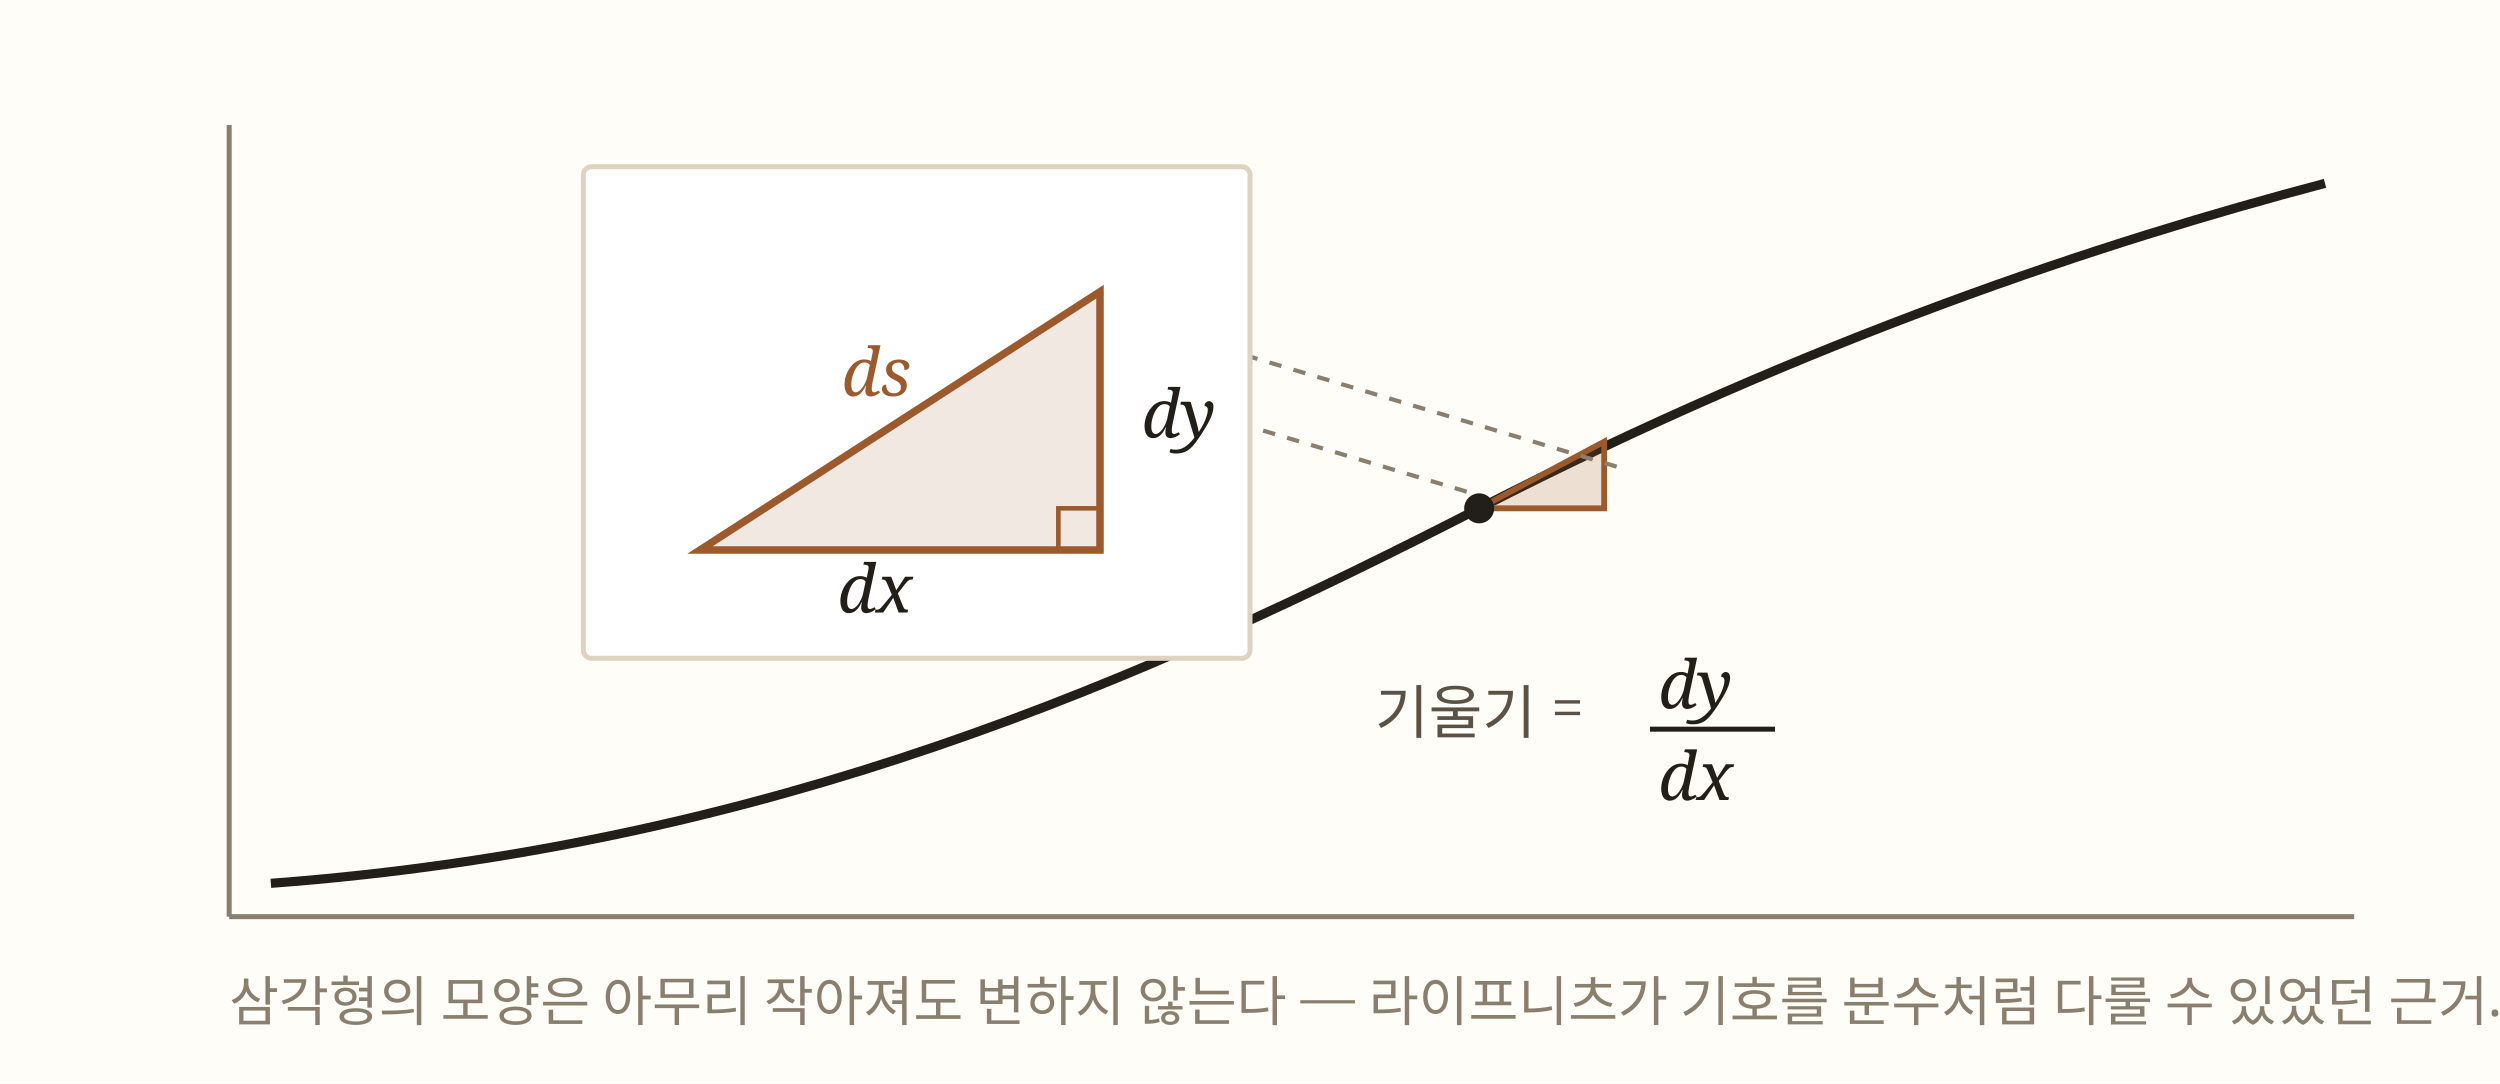
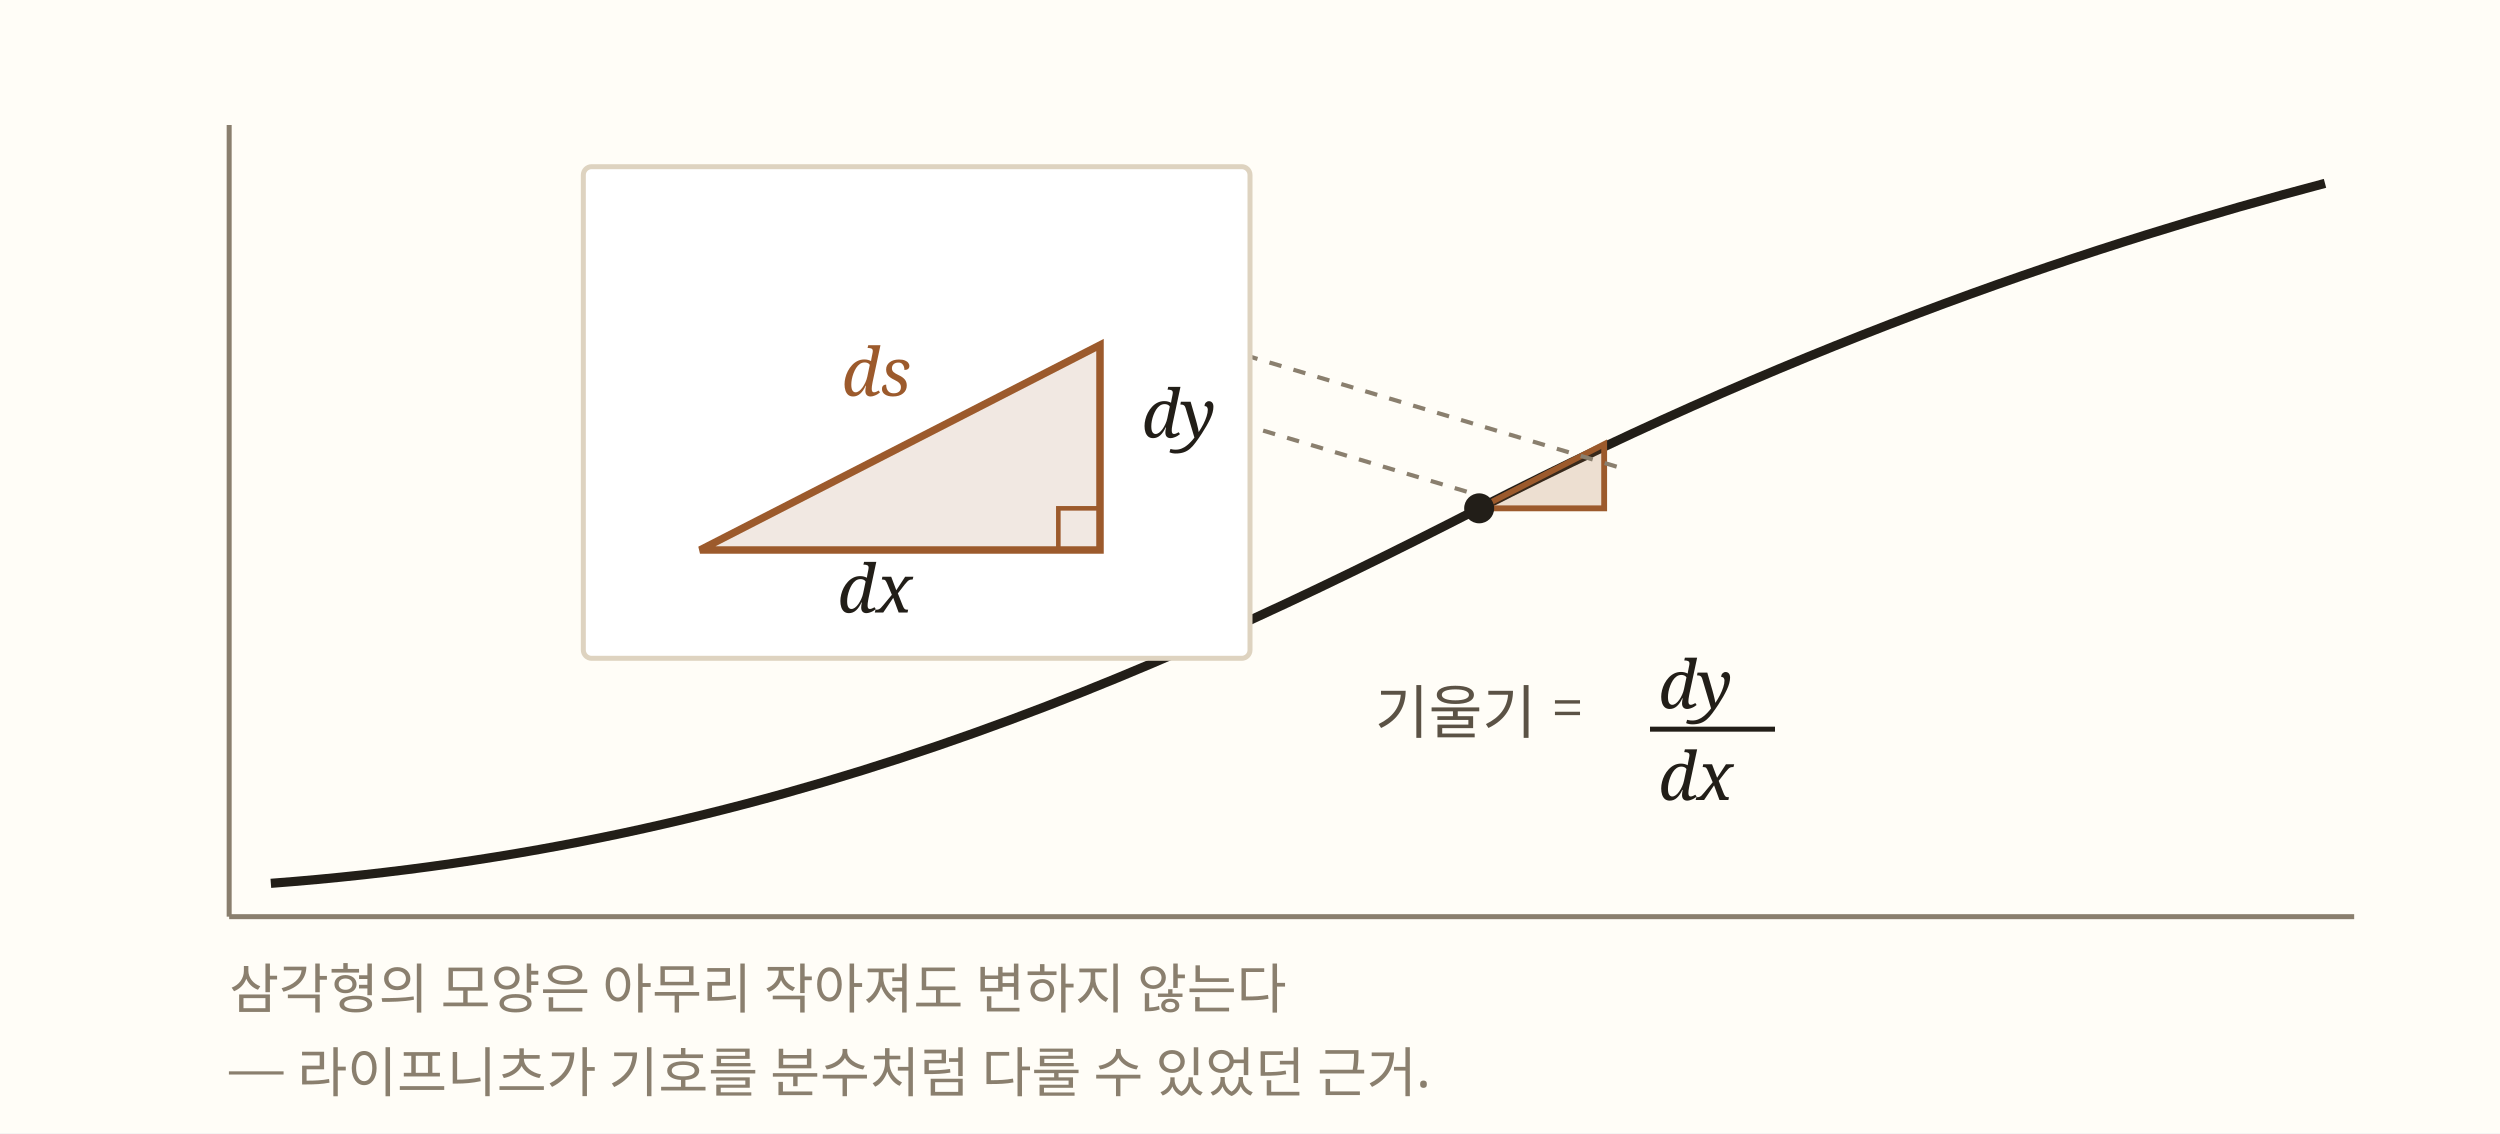
- <svg xmlns="http://www.w3.org/2000/svg" viewBox="0 0 600 260" role="img" aria-label="라이프니츠의 특성삼각형">
-   <rect width="600" height="260" fill="#FFFDF7" />
+ <svg xmlns="http://www.w3.org/2000/svg" viewBox="0 0 600 272" role="img" aria-label="라이프니츠의 특성삼각형">
+   <rect width="600" height="272" fill="#FFFDF7" />
  <line x1="55" y1="220" x2="565" y2="220" stroke="#8A7F6E" stroke-width="1.2" />
  <line x1="55" y1="220" x2="55" y2="30" stroke="#8A7F6E" stroke-width="1.2" />
  <path d="M65 212 C185 203 275 163 355 122 C435 81 505 58 558 44" fill="none" stroke="#221E18" stroke-width="2.2" />
-   <path d="M355 122 L385 122 L385 106 Z" fill="#9C5A2C" fill-opacity="0.18" stroke="#9C5A2C" stroke-width="1.4" />
+   <path d="M355 122 L385 122 L385 106.6 Z" fill="#9C5A2C" fill-opacity="0.18" stroke="#9C5A2C" stroke-width="1.4" />
  <circle cx="355" cy="122" r="3.6" fill="#221E18" />
  <line x1="352" y1="118" x2="252" y2="88" stroke="#8A7F6E" stroke-width="1" stroke-dasharray="3 3" />
  <line x1="388" y1="112" x2="288" y2="82" stroke="#8A7F6E" stroke-width="1" stroke-dasharray="3 3" />
  <g transform="translate(140,40)">
    <rect x="0" y="0" width="160" height="118" fill="#FFFFFF" stroke="#DED3C0" stroke-width="1.2" rx="2" />
-     <path d="M28 92 L124 92 L124 30 Z" fill="#9C5A2C" fill-opacity="0.14" stroke="#9C5A2C" stroke-width="1.8" />
+     <path d="M28 92 L124 92 L124 42.8 Z" fill="#9C5A2C" fill-opacity="0.14" stroke="#9C5A2C" stroke-width="1.8" />
    <path d="M114 92 L114 82 L124 82" fill="none" stroke="#9C5A2C" stroke-width="1.1" />
    <text x="70" y="107" font-family="EB Garamond, Georgia, serif" font-style="italic" font-size="16" fill="#221E18" text-anchor="middle">dx</text>
    <text x="134" y="65" font-family="EB Garamond, Georgia, serif" font-style="italic" font-size="16" fill="#221E18">dy</text>
    <text x="62" y="55" font-family="EB Garamond, Georgia, serif" font-style="italic" font-size="16" fill="#9C5A2C">ds</text>
  </g>
  <text x="330" y="176" font-family="EB Garamond, Georgia, serif" font-size="14" fill="#5B5245">기울기 =</text>
  <text x="398" y="170" font-family="EB Garamond, Georgia, serif" font-style="italic" font-size="16" fill="#221E18">dy</text>
  <line x1="396" y1="175" x2="426" y2="175" stroke="#221E18" stroke-width="1.2" />
  <text x="398" y="192" font-family="EB Garamond, Georgia, serif" font-style="italic" font-size="16" fill="#221E18">dx</text>
-   <text x="55" y="245" font-family="EB Garamond, Georgia, serif" font-size="13" fill="#8A7F6E">
-     삼각형의 모양은 아무리 작아져도 변하지 않는다 — 라이프니츠가 기호를 분수처럼 다룰 수 있었던 근거.
-   </text>
+   <text x="55" y="242" font-family="EB Garamond, Georgia, serif" font-size="13" fill="#8A7F6E">삼각형의 모양은 아무리 작아져도 변하지 않는다</text>
+   <text x="55" y="261" font-family="EB Garamond, Georgia, serif" font-size="13" fill="#8A7F6E">— 라이프니츠가 기호를 분수처럼 다룰 수 있었던 근거.</text>
</svg>
